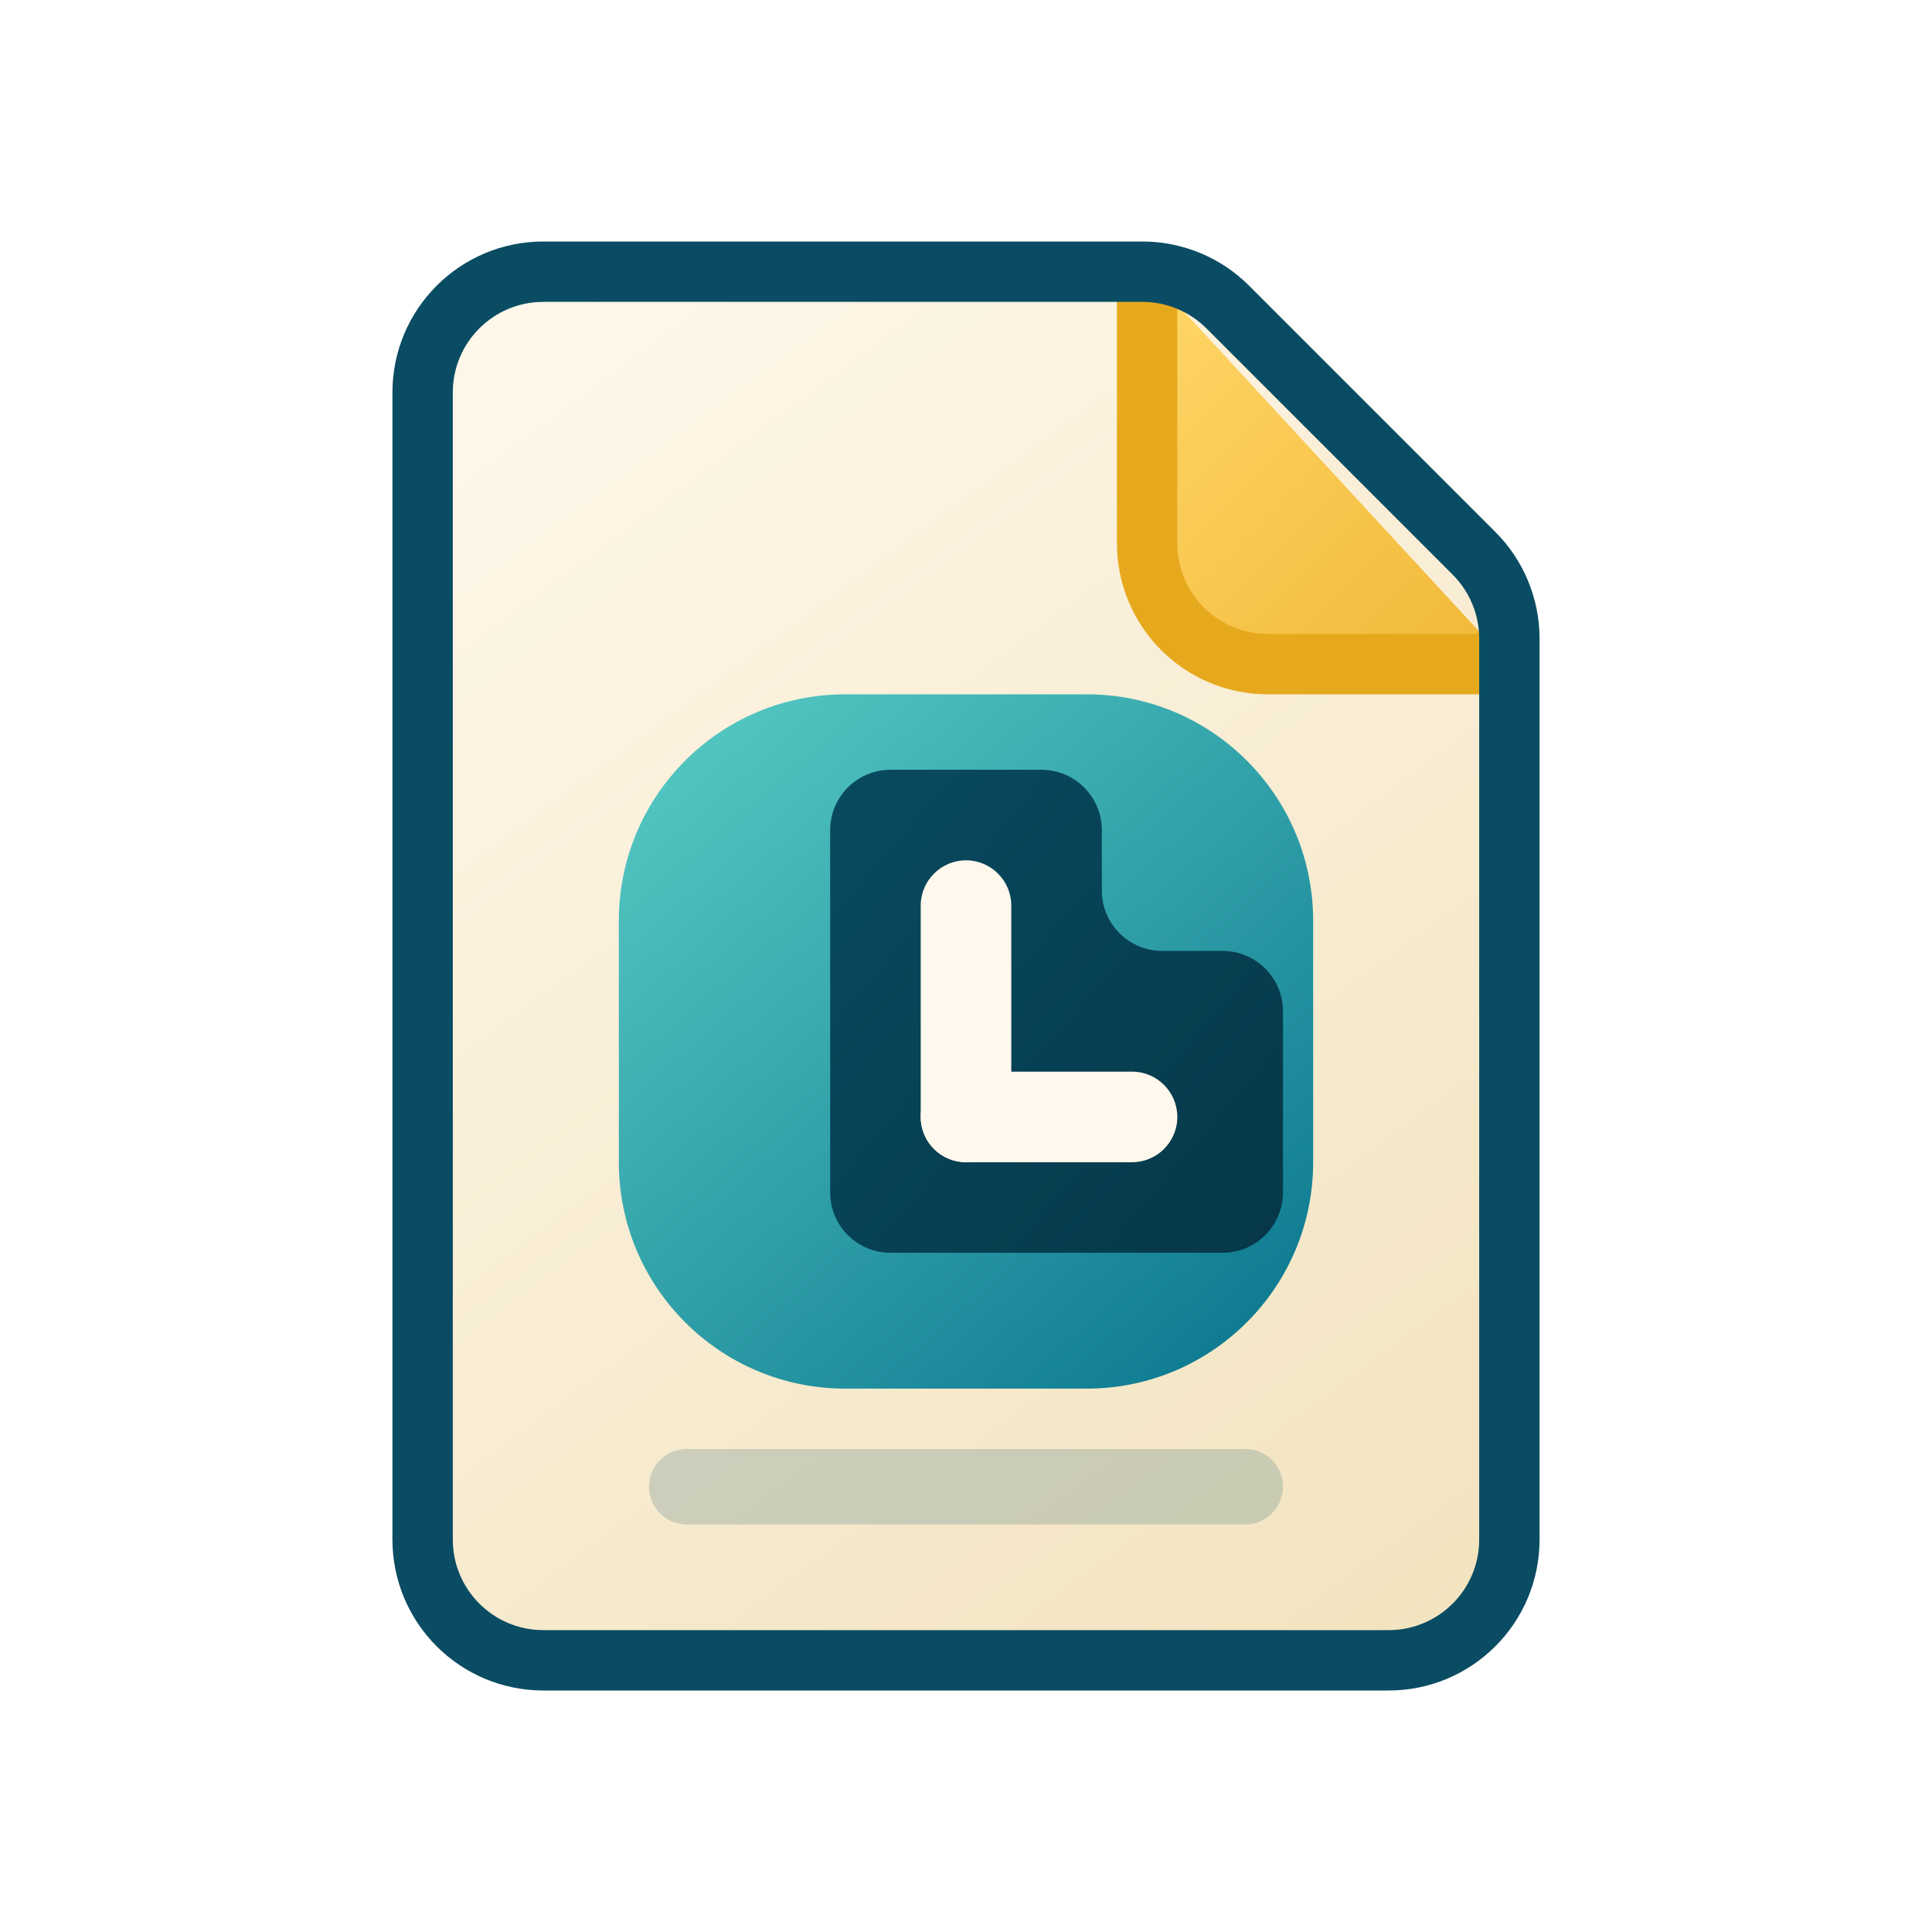
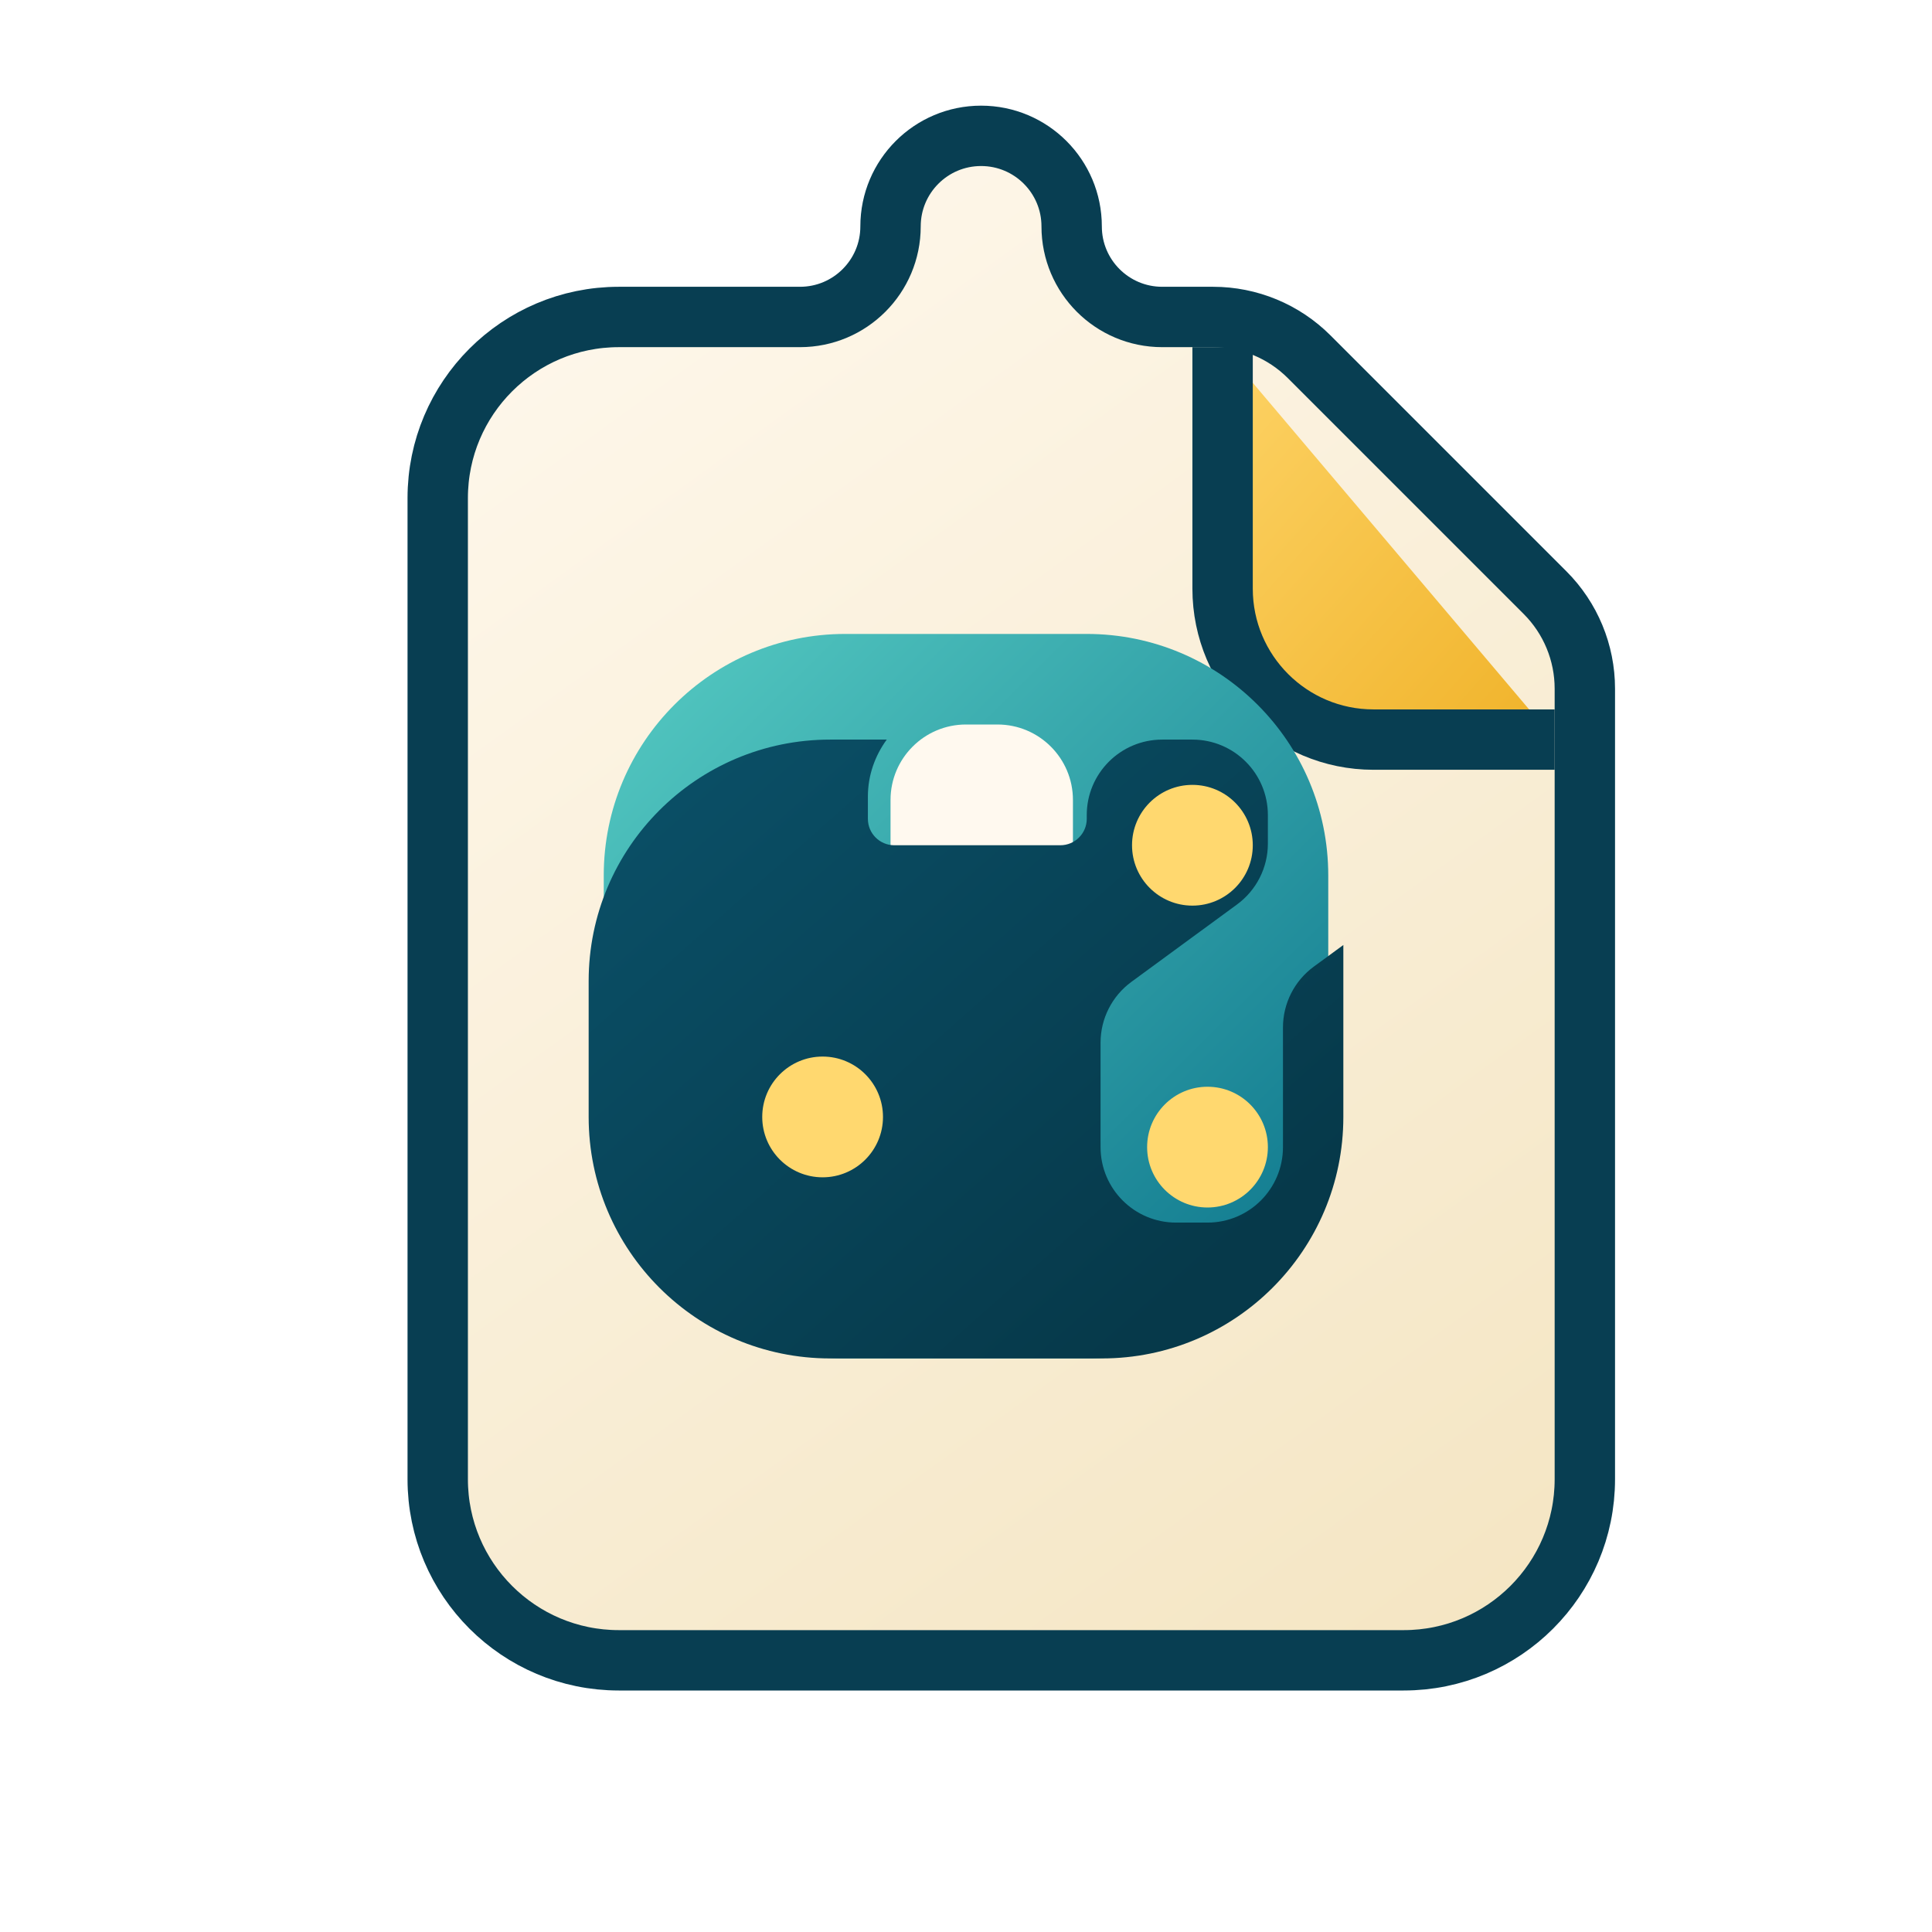
<svg xmlns="http://www.w3.org/2000/svg" width="256" height="256" viewBox="0 0 256 256" fill="none">
  <defs>
-     <linearGradient id="sheet" x1="56" y1="36" x2="192" y2="220" gradientUnits="userSpaceOnUse">
-       <stop offset="0" stop-color="#FFF8EC" />
-       <stop offset="1" stop-color="#F2E3BE" />
+     <linearGradient id="paper" x1="48" y1="26" x2="194" y2="228" gradientUnits="userSpaceOnUse">
+       <stop offset="0" stop-color="#FFF9EF" />
+       <stop offset="1" stop-color="#F4E5C2" />
    </linearGradient>
-     <linearGradient id="fold" x1="156" y1="36" x2="206" y2="86" gradientUnits="userSpaceOnUse">
-       <stop offset="0" stop-color="#FFD668" />
-       <stop offset="1" stop-color="#F0B633" />
+     <linearGradient id="corner" x1="150" y1="44" x2="204" y2="92" gradientUnits="userSpaceOnUse">
+       <stop offset="0" stop-color="#FFD86F" />
+       <stop offset="1" stop-color="#F1B52E" />
    </linearGradient>
-     <linearGradient id="accent" x1="84" y1="94" x2="164" y2="186" gradientUnits="userSpaceOnUse">
-       <stop offset="0" stop-color="#57CBC4" />
-       <stop offset="1" stop-color="#0B778F" />
+     <linearGradient id="mark" x1="82" y1="84" x2="177" y2="180" gradientUnits="userSpaceOnUse">
+       <stop offset="0" stop-color="#55CAC2" />
+       <stop offset="1" stop-color="#0A728A" />
    </linearGradient>
-     <linearGradient id="ink" x1="95" y1="106" x2="173" y2="173" gradientUnits="userSpaceOnUse">
-       <stop offset="0" stop-color="#0A4C63" />
-       <stop offset="1" stop-color="#053646" />
+     <linearGradient id="node" x1="103" y1="94" x2="165" y2="164" gradientUnits="userSpaceOnUse">
+       <stop offset="0" stop-color="#0A4E65" />
+       <stop offset="1" stop-color="#06394A" />
    </linearGradient>
  </defs>
-   <path d="M72 36C63.163 36 56 43.163 56 52V204C56 212.837 63.163 220 72 220H184C192.837 220 200 212.837 200 204V84.627C200 80.384 198.314 76.314 195.314 73.314L162.686 40.686C159.686 37.686 155.616 36 151.373 36H72Z" fill="url(#sheet)" />
-   <path d="M152 36V72C152 80.837 159.163 88 168 88H200" fill="url(#fold)" />
-   <path d="M152 36V72C152 80.837 159.163 88 168 88H200" stroke="#E6A91E" stroke-width="8" stroke-linejoin="round" />
-   <path d="M72 36C63.163 36 56 43.163 56 52V204C56 212.837 63.163 220 72 220H184C192.837 220 200 212.837 200 204V84.627C200 80.384 198.314 76.314 195.314 73.314L162.686 40.686C159.686 37.686 155.616 36 151.373 36H72Z" stroke="#0A4C63" stroke-width="8" stroke-linejoin="round" />
-   <rect x="82" y="92" width="92" height="92" rx="30" fill="url(#accent)" />
-   <path d="M110 110C110 105.582 113.582 102 118 102H138C142.418 102 146 105.582 146 110V118C146 122.418 149.582 126 154 126H162C166.418 126 170 129.582 170 134V158C170 162.418 166.418 166 162 166H118C113.582 166 110 162.418 110 158V110Z" fill="url(#ink)" />
-   <rect x="122" y="114" width="12" height="40" rx="6" fill="#FFF8EC" />
-   <rect x="122" y="142" width="34" height="12" rx="6" fill="#FFF8EC" />
-   <rect x="86" y="192" width="84" height="10" rx="5" fill="#0A4C63" opacity="0.18" />
+   <path d="M58 66C58 52.745 68.745 42 82 42H106C112.627 42 118 36.627 118 30C118 23.373 123.373 18 130 18C136.627 18 142 23.373 142 30C142 36.627 147.373 42 154 42H160.745C165.518 42 170.095 43.896 173.47 47.272L204.728 78.53C208.104 81.905 210 86.482 210 91.255V196C210 209.255 199.255 220 186 220H82C68.745 220 58 209.255 58 196V66Z" fill="url(#paper)" />
+   <path d="M162 46V78C162 89.046 170.954 98 182 98H206" fill="url(#corner)" />
+   <path d="M58 66C58 52.745 68.745 42 82 42H106C112.627 42 118 36.627 118 30C118 23.373 123.373 18 130 18C136.627 18 142 23.373 142 30C142 36.627 147.373 42 154 42H160.745C165.518 42 170.095 43.896 173.47 47.272L204.728 78.53C208.104 81.905 210 86.482 210 91.255V196C210 209.255 199.255 220 186 220H82C68.745 220 58 209.255 58 196V66Z" stroke="#083E52" stroke-width="8" stroke-linejoin="round" />
+   <path d="M162 46V78C162 89.046 170.954 98 182 98H206" stroke="#083E52" stroke-width="8" stroke-linejoin="round" />
+   <rect x="80" y="84" width="96" height="96" rx="32" fill="url(#mark)" />
+   <path d="M128 96C122.477 96 118 100.477 118 106V121.858C118 125.04 116.484 128.032 113.915 129.915L99.915 140.175C97.346 142.058 95.83 145.05 95.83 148.232V152C95.83 157.523 100.307 162 105.83 162H110C115.523 162 120 157.523 120 152V145.213C120 142.031 121.516 139.039 124.085 137.156L138.085 126.896C140.654 125.013 142.17 122.021 142.17 118.839V106C142.17 100.477 137.693 96 132.17 96H128Z" fill="#FFF9EF" />
+   <path d="M144 108C144 102.477 148.477 98 154 98H158C163.523 98 168 102.477 168 108V111.787C168 114.969 166.484 117.961 163.915 119.844L149.915 130.104C147.346 131.987 145.83 134.979 145.83 138.161V152C145.83 157.523 150.307 162 155.83 162H160C165.523 162 170 157.523 170 152V136.142C170 132.96 171.516 129.968 174.085 128.085L178 125.216V148C178 165.673 163.673 180 146 180H110C92.327 180 78 165.673 78 148V130C78 112.327 92.327 98 110 98H117.5C115.955 100.112 115 102.716 115 105.543V108.5C115 110.433 116.567 112 118.5 112H140.5C142.433 112 144 110.433 144 108.5V108Z" fill="url(#node)" />
+   <circle cx="109" cy="148" r="8" fill="#FFD86F" />
+   <circle cx="158" cy="112" r="8" fill="#FFD86F" />
+   <circle cx="160" cy="152" r="8" fill="#FFD86F" />
</svg>
